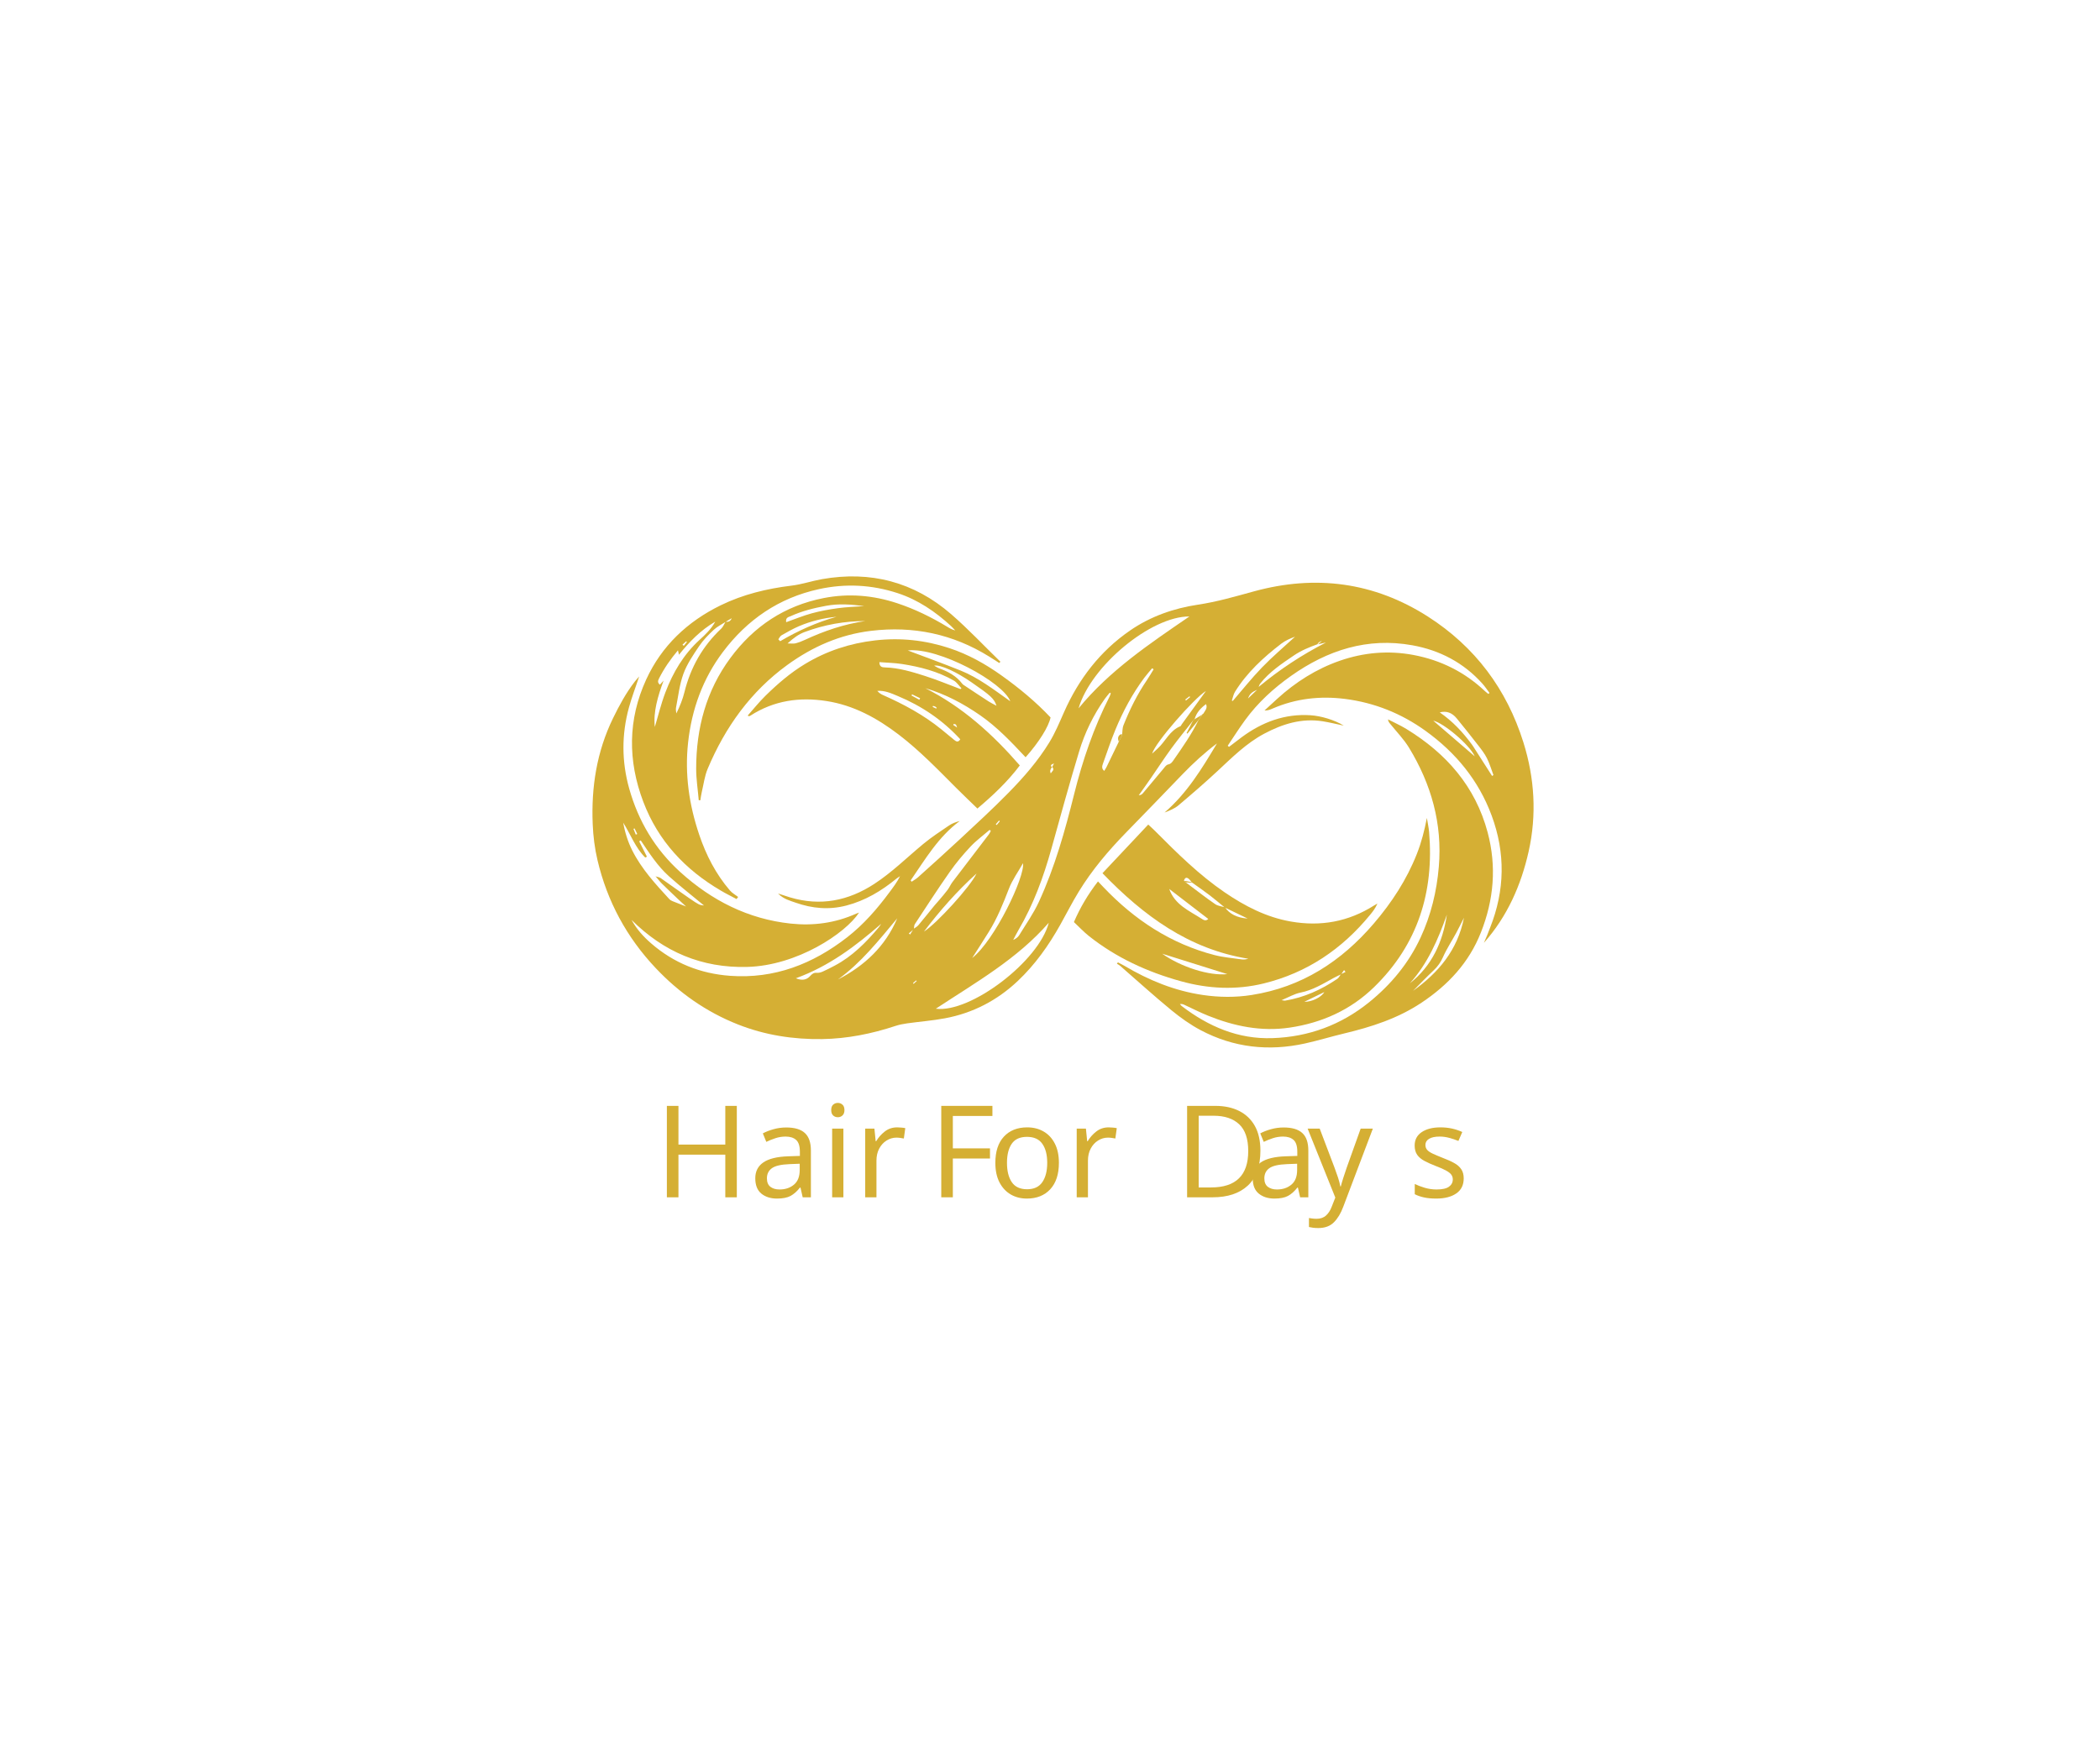
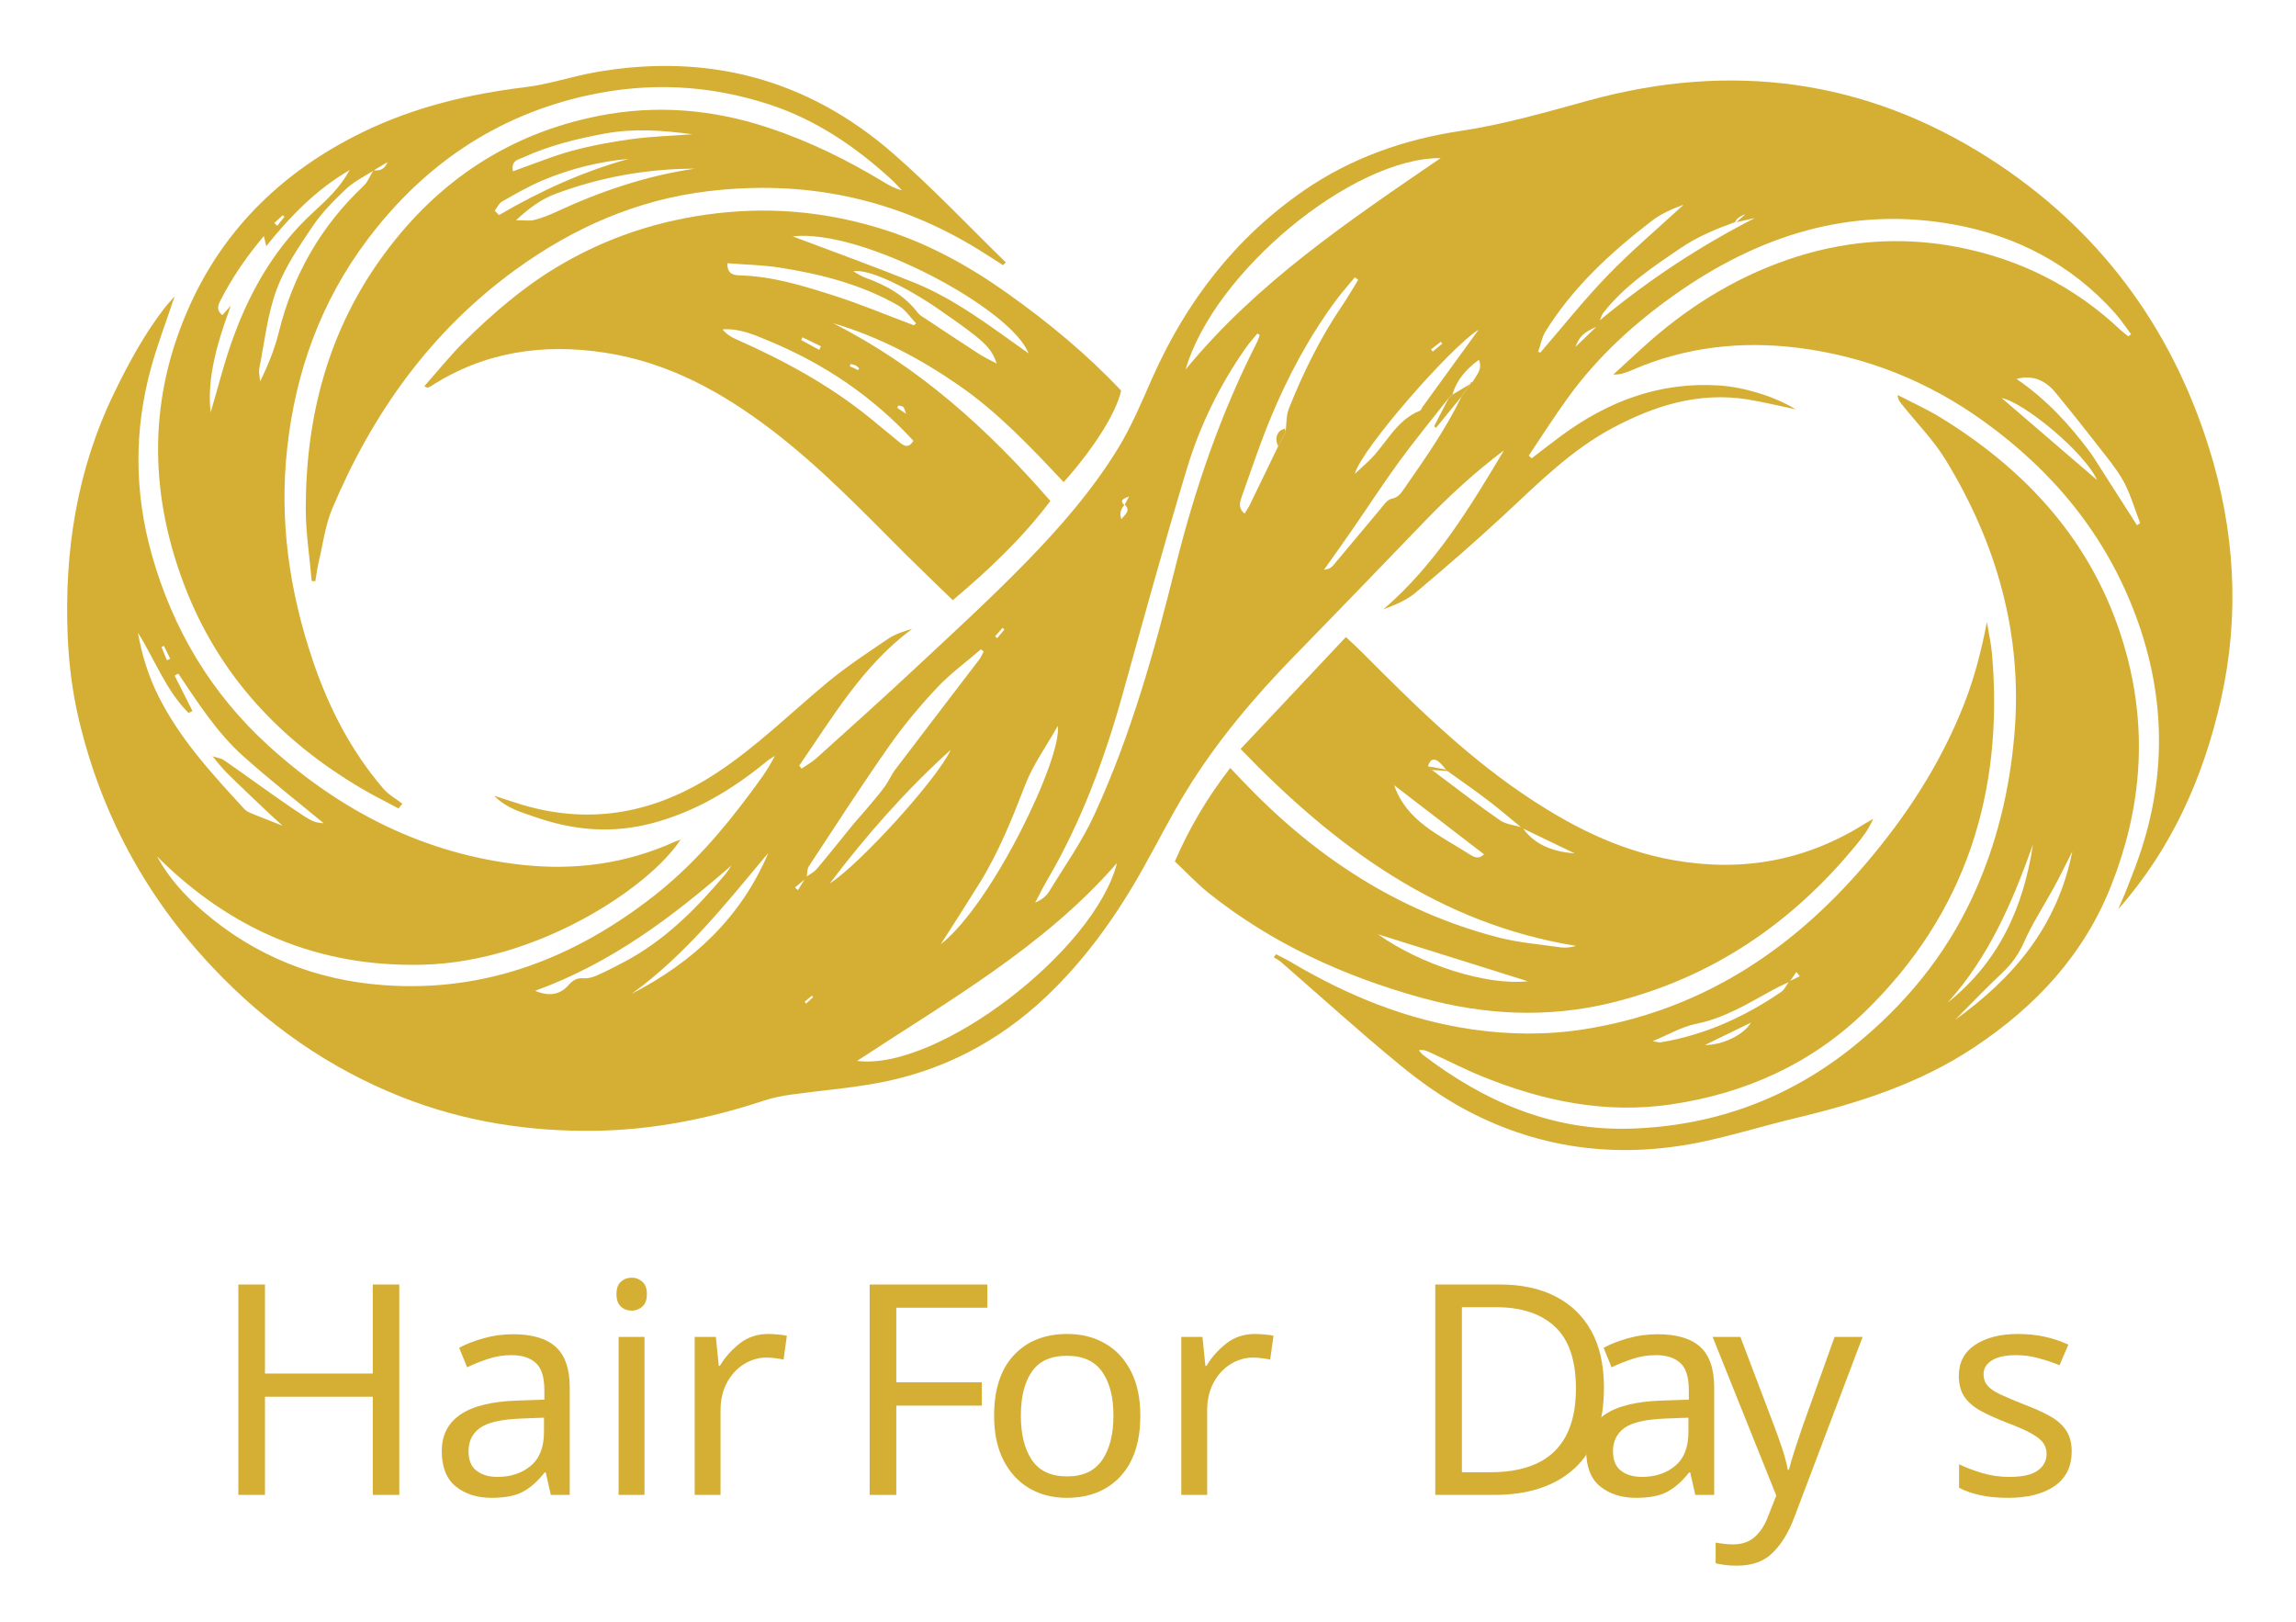
- <svg xmlns="http://www.w3.org/2000/svg" id="Layer_1" data-name="Layer 1" viewBox="0 0 595.28 497.89">
+ <svg xmlns="http://www.w3.org/2000/svg" id="Layer_1" data-name="Layer 1" viewBox="159.67 155.31 282.88 199.72">
  <defs>
    <style>
      .cls-1 {
        letter-spacing: -.04em;
      }

      .cls-2 {
        stroke-width: 0px;
      }

      .cls-2, .cls-3 {
        fill: #d5af34;
      }

      .cls-3 {
        font-family: PopularCafeNF, 'Popular Cafe NF';
        font-size: 36.31px;
      }

      .cls-4 {
        letter-spacing: -.01em;
      }
    </style>
  </defs>
  <text class="cls-3" transform="translate(185.52 339.48)">
    <tspan x="0" y="0">Hair </tspan>
    <tspan class="cls-4" x="77.78" y="0">F</tspan>
    <tspan x="94.63" y="0">or </tspan>
    <tspan class="cls-1" x="147.47" y="0">D</tspan>
    <tspan x="167.91" y="0">a</tspan>
    <tspan class="cls-1" x="185.12" y="0">y</tspan>
    <tspan x="213.63" y="0">s</tspan>
  </text>
  <g>
    <path class="cls-2" d="M181.19,191.81c-1.07,3.22-2.13,5.96-2.9,8.77-2.11,7.67-2.08,15.36.07,23.02,2.59,9.23,7.35,17.19,14.44,23.63,8.91,8.08,19.25,13.35,31.32,14.64,6.38.68,12.64-.14,18.57-2.81.25-.11.52-.2.83-.31-3.85,5.9-17.58,15.04-31.71,15.41-12.89.34-23.71-4.28-32.79-13.34,1.43,2.62,3.38,4.78,5.59,6.69,6.41,5.56,13.93,8.56,22.35,9.17,12.55.91,23.46-3.34,33.23-10.96,4.64-3.62,8.45-8.01,11.93-12.71,1.07-1.44,2.16-2.86,3.01-4.58-.35.24-.72.45-1.05.72-4.22,3.46-8.79,6.2-14.14,7.6-4.93,1.29-9.69.85-14.41-.81-1.64-.58-3.39-1-4.99-2.6,1.39.45,2.39.79,3.41,1.1,8.57,2.56,16.48,1.01,23.88-3.82,5.03-3.28,9.28-7.51,13.88-11.32,2.32-1.92,4.86-3.58,7.35-5.27.87-.59,1.9-.94,2.99-1.24-6.07,4.49-9.77,10.84-13.91,16.84l.29.37c.6-.42,1.26-.78,1.8-1.26,4.01-3.61,8.03-7.21,11.97-10.89,4.63-4.32,9.31-8.6,13.74-13.13,4.28-4.37,8.32-9,11.52-14.24,1.64-2.68,2.86-5.63,4.14-8.52,4.17-9.43,10.24-17.34,18.75-23.2,5.76-3.97,12.32-6.28,19.21-7.31,5.44-.81,10.65-2.34,15.91-3.78,17.44-4.77,33.98-2.64,49.28,7.14,13.36,8.55,22.36,20.58,27.09,35.7,3.17,10.14,3.81,20.5,1.48,30.91-2.15,9.58-6.04,18.4-12.68,25.91.3-.7.61-1.4.9-2.1.3-.73.56-1.48.86-2.21,4.19-10.55,4.38-21.16.42-31.82-3.7-9.96-10.15-17.79-18.72-23.97-6.85-4.94-14.48-8-22.83-9.06-7.03-.89-13.94-.13-20.52,2.73-.69.3-1.4.59-2.31.55,1.2-1.1,2.4-2.2,3.6-3.3,5.22-4.76,11.09-8.49,17.77-10.81,6.79-2.36,13.77-2.96,20.86-1.63,7.75,1.46,14.55,4.85,20.3,10.29.29.27.61.5.92.75.11-.09.22-.18.34-.27-.66-.88-1.27-1.8-2-2.62-5.34-5.97-12.12-9.5-19.88-10.9-12.71-2.29-24.05,1.37-34.39,8.69-4.97,3.52-9.42,7.59-13.02,12.53-1.72,2.36-3.29,4.83-4.92,7.26.12.11.24.22.36.33,1.2-.92,2.4-1.85,3.61-2.75,5.8-4.28,12.18-6.7,19.51-6.22,2.98.2,6.73,1.3,9.42,2.94-2.16-.45-4.06-.92-5.98-1.23-5.97-.94-11.4.76-16.58,3.52-5.09,2.71-9.11,6.75-13.28,10.63-3.58,3.33-7.28,6.53-11.02,9.68-1.11.93-2.52,1.5-3.95,2.04,6.39-5.49,10.64-12.52,14.86-19.59-3.51,2.63-6.71,5.57-9.74,8.71-5.35,5.55-10.69,11.1-16.08,16.61-4.99,5.12-9.59,10.56-13.33,16.66-1.88,3.06-3.5,6.28-5.26,9.42-3.29,5.88-7.15,11.33-12.07,15.97-5.84,5.51-12.74,9.1-20.65,10.57-3.53.66-7.13.93-10.69,1.43-1.13.16-2.27.38-3.35.74-6.74,2.23-13.64,3.61-20.74,3.72-8.2.12-16.21-1.12-23.88-4.15-8.98-3.55-16.69-8.97-23.3-15.97-8.24-8.72-13.76-18.95-16.51-30.61-.79-3.34-1.22-6.81-1.36-10.24-.43-10.43,1.13-20.5,5.76-30,1.77-3.64,3.68-7.16,6.15-10.37.3-.39.65-.76,1.25-1.45ZM298.25,217.47l.53-1c-.59.22-1.26.46-.59,1.07-.45.53-.64,1.09-.34,1.73.37-.56,1.2-1.03.4-1.79ZM341.08,202.37c.51-.84,1.29-1.6.79-2.73-1.5,1.11-2.73,2.43-3.25,4.29-.15.14-.3.27-.46.41-2.03,2.59-4.13,5.14-6.07,7.79-2.03,2.78-3.91,5.68-5.87,8.52-1.12,1.63-2.28,3.23-3.42,4.84.56-.03.89-.25,1.14-.54,1.9-2.25,3.77-4.53,5.67-6.77.45-.53.93-1.31,1.5-1.42.87-.17,1.18-.71,1.58-1.28,2.54-3.65,5.1-7.29,7.04-11.3.36-.52.73-1.04,1.09-1.56l.06-.19.2-.04ZM373.59,182.7c.28-.25.55-.49,1.14-1.02q-1.14.46-1.26.98c-2.35.85-4.63,1.78-6.73,3.21-3.45,2.34-6.91,4.64-9.52,7.96-.21.26-.3.62-.44.94,5.95-4.94,12.28-9.12,19.1-12.6-.76.17-1.52.35-2.28.52ZM318.06,208.52c.13-.97.06-2.01.41-2.89,1.79-4.49,3.93-8.81,6.66-12.82.67-.98,1.25-2.02,1.88-3.03-.14-.1-.28-.2-.42-.3-.74.9-1.53,1.77-2.23,2.71-3.37,4.53-6.02,9.48-8.17,14.68-1.29,3.12-2.35,6.33-3.49,9.51-.25.71-.56,1.49.31,2.2.24-.4.49-.75.67-1.13,1.16-2.39,2.31-4.78,3.47-7.17.3-.59.61-1.18.91-1.77ZM259.08,263.42c-.49.41-.97.82-1.46,1.23.12.11.24.21.36.32l1.02-1.63c.45-.33.98-.59,1.33-1.01,1.53-1.81,2.99-3.67,4.49-5.5.45-.55.95-1.07,1.41-1.62.82-.97,1.65-1.92,2.41-2.94.51-.69.84-1.51,1.36-2.19,3.43-4.52,6.88-9.01,10.32-13.52.22-.29.36-.65.54-.98-.11-.09-.22-.19-.33-.28-1.82,1.57-3.79,3-5.42,4.74-2.11,2.25-4.1,4.63-5.87,7.15-3.42,4.87-6.65,9.88-9.92,14.85-.23.36-.18.9-.26,1.36ZM185.77,248.47c.51.16,1.1.22,1.52.51,2.72,1.88,5.38,3.85,8.11,5.71,2.82,1.93,2.84,1.9,4.16,2.05-3.23-2.68-6.68-5.37-9.93-8.28-3.24-2.9-5.58-6.58-8-10.17-.15.09-.29.17-.44.26.73,1.45,1.46,2.9,2.19,4.35-.16.08-.32.16-.47.25-2.78-2.75-4.1-6.46-6.25-9.9.51,2.88,1.34,5.44,2.55,7.86,2.64,5.26,6.58,9.54,10.52,13.82.23.25.57.45.9.58,1.14.47,2.3.91,3.85,1.52-.9-.82-1.48-1.34-2.05-1.88-1.61-1.54-3.24-3.06-4.82-4.63-.65-.65-1.21-1.39-1.81-2.1,0,0-.02.04-.02.04ZM314.88,196.57c-.1-.06-.2-.11-.3-.17-.48.59-.99,1.16-1.43,1.78-3.21,4.57-5.65,9.57-7.25,14.88-2.77,9.15-5.3,18.37-7.86,27.58-2.25,8.07-5.11,15.88-9.37,23.13-.52.89-.98,1.83-1.46,2.74.77-.33,1.35-.78,1.71-1.36,1.91-3.13,4.06-6.15,5.58-9.47,4.5-9.77,7.39-20.1,9.98-30.5,2.39-9.6,5.56-18.88,10.06-27.71.15-.29.23-.6.34-.91ZM265.27,286.01c9.87,1.27,29.26-13.52,32.02-24.38-8.95,10.29-20.69,16.92-32.02,24.38ZM337.16,174.79c-10.9-.06-27.95,14.05-31.42,26.05,8.76-10.69,20.08-18.29,31.42-26.05ZM275.6,271.62c6.4-5.05,14.98-23.07,14.39-26.87-1.45,2.57-3.04,4.76-3.98,7.19-1.64,4.23-3.31,8.42-5.72,12.28-1.54,2.48-3.13,4.94-4.7,7.4ZM225.61,277.38c1.79.75,3.09.41,4.03-.63.59-.65,1.05-.99,1.93-.92.52.04,1.11-.11,1.6-.33,1.18-.52,2.33-1.11,3.47-1.72,4.98-2.64,8.85-6.56,12.43-10.81.27-.32.48-.69.71-1.03-7.23,6.3-14.74,12-24.16,15.43ZM349.18,198.65c.09.03.18.06.27.1,2.75-3.18,5.37-6.49,8.29-9.51,2.96-3.06,6.23-5.82,9.36-8.71-1.39.5-2.77,1.11-3.93,2-5.04,3.87-9.69,8.15-13.08,13.6-.46.74-.61,1.68-.91,2.52ZM422.96,220.02c.13-.09.26-.18.38-.27-.6-1.59-1.08-3.23-1.83-4.74-.64-1.28-1.53-2.44-2.41-3.57-2.02-2.61-4.08-5.2-6.17-7.75-1.33-1.62-2.92-2.2-4.81-1.7,3.68,2.53,6.54,5.63,9.07,9.05.33.45.63.93.93,1.41,1.62,2.53,3.23,5.06,4.85,7.58ZM237.5,277.74c7.58-3.9,13.47-9.41,16.83-17.35-5.19,6.2-10.2,12.57-16.83,17.35ZM341.84,195.93c-3.32,2.02-14.45,14.69-15.25,17.76.72-.67,1.15-1.07,1.59-1.47,2.21-2.03,3.4-5.1,6.42-6.31.17-.07.24-.35.37-.52,2.31-3.18,4.61-6.35,6.87-9.46ZM276.81,247.68c-5.52,4.98-10.41,10.54-14.9,16.46,3.53-2.2,13.23-12.82,14.9-16.46ZM418.04,214.45c-1.48-3.32-8.86-9.5-11.76-10.11,3.79,3.26,7.61,6.53,11.76,10.11ZM356.35,195.57c-1.62.72-2.09,1.22-2.58,2.48.71-.69,1.56-1.5,2.58-2.48ZM179.87,234.88c-.1.05-.2.09-.3.14.22.54.44,1.09.66,1.63.14-.06.27-.12.41-.18-.26-.53-.51-1.06-.77-1.59ZM335.98,198.35c.07.09.14.18.21.27.39-.32.78-.65,1.17-.97-.06-.08-.12-.15-.18-.23-.4.31-.8.62-1.2.93ZM282.27,233.71c.09.07.17.14.26.22.3-.36.59-.71.89-1.07-.08-.07-.16-.13-.24-.2-.3.35-.61.7-.91,1.05ZM258.83,278.71l.13.26c.3-.27.6-.54.89-.81-.05-.06-.1-.12-.16-.18-.29.24-.58.49-.87.73Z" />
    <path class="cls-2" d="M316.89,272.87c.61.32,1.23.61,1.82.96,6.93,4.12,14.28,7.12,22.29,8.29,4.58.67,9.21.72,13.79,0,14.18-2.22,25.44-9.52,34.63-20.26,5.09-5.94,9.33-12.43,12.21-19.74,1.29-3.26,2.16-6.65,2.84-10.2.21,1.32.51,2.63.63,3.96,1.46,17.02-3.21,31.94-15.59,44-6.64,6.47-14.76,10.13-23.94,11.49-8.08,1.19-15.75-.4-23.19-3.41-2.26-.91-4.44-2.04-6.66-3.06-.36-.17-.75-.29-1.25-.21.17.19.31.42.51.57,7.6,5.8,16,9.43,25.73,9.09,10.25-.35,19.42-3.73,27.42-10.2,6.19-5.02,11.15-11,14.53-18.26,2.98-6.41,4.61-13.16,5.2-20.16,1.03-12.19-2.15-23.4-8.46-33.74-1.49-2.44-3.54-4.52-5.34-6.77-.25-.32-.54-.61-.6-1.25,1.75.91,3.57,1.72,5.25,2.75,11.28,6.92,19.51,16.26,22.99,29.3,2.57,9.65,1.76,19.07-1.9,28.34-3.38,8.59-9.32,14.93-16.86,19.95-6.69,4.46-14.19,6.87-21.93,8.72-3.7.88-7.35,2.01-11.07,2.83-10.28,2.27-20.22,1.19-29.56-3.75-2.97-1.57-5.77-3.57-8.37-5.71-4.95-4.07-9.69-8.38-14.53-12.59-.26-.22-.58-.38-.87-.56.1-.13.2-.27.29-.4ZM380.14,276.26c-.71.35-1.43.66-2.11,1.04-3.02,1.66-5.94,3.46-9.42,4.15-1.73.35-3.34,1.31-5.34,2.14.61.08.83.16,1.02.13,5.42-.9,10.3-3.12,14.82-6.2.43-.29.67-.87,1-1.31.43-.21.86-.42,1.3-.63-.14-.18-.27-.35-.41-.53-.28.4-.56.8-.84,1.21ZM400.59,280.92c7.08-5.1,12.55-11.41,14.4-20.71-.87,1.71-1.52,3.06-2.23,4.36-1.23,2.27-2.67,4.44-3.71,6.79-.66,1.5-1.51,2.69-2.68,3.79-1.98,1.86-3.86,3.83-5.78,5.76ZM399.64,278.82c6.29-4.99,9.34-11.73,10.5-19.47-2.5,7.02-5.4,13.83-10.5,19.47ZM369.73,284.05c2.09.03,4.77-1.22,5.67-2.76-2.15,1.05-3.91,1.9-5.67,2.76Z" />
    <path class="cls-2" d="M283.26,187.98c-.96-.61-1.92-1.23-2.88-1.83-10.3-6.39-21.47-8.73-33.49-7.28-8.79,1.06-16.58,4.5-23.7,9.66-10.44,7.58-17.62,17.67-22.58,29.43-.88,2.09-1.16,4.43-1.69,6.67-.18.75-.27,1.52-.4,2.28-.15,0-.3-.01-.45-.02-.25-2.98-.73-5.95-.73-8.93.01-11.45,2.81-22.08,9.71-31.41,6.65-9,15.39-14.8,26.41-16.97,7.07-1.39,14.03-.81,20.87,1.46,5.02,1.66,9.71,3.97,14.21,6.69.67.41,1.35.8,2.24,1.02-.4-.41-.77-.85-1.19-1.24-4.44-4.08-9.33-7.43-15.13-9.33-7.35-2.4-14.75-2.79-22.35-1.13-11.37,2.49-20.32,8.67-27.2,17.82-5.69,7.57-8.83,16.23-9.86,25.68-.98,8.98.28,17.62,3.16,26.14,1.96,5.8,4.7,11.12,8.68,15.77.64.75,1.56,1.25,2.35,1.87-.16.19-.32.39-.47.58-1.48-.79-2.98-1.53-4.42-2.38-10.14-5.94-17.78-14.09-22-25.2-4.42-11.66-4.38-23.32.82-34.65,4.38-9.55,11.7-16.46,21.15-21.07,6.34-3.09,13.07-4.71,20.06-5.56,2.91-.35,5.74-1.33,8.64-1.84,13.74-2.42,26.06.78,36.6,9.93,4.88,4.24,9.33,8.98,13.97,13.49-.11.12-.23.23-.34.35ZM205.71,176.31c-1.13.74-2.4,1.34-3.37,2.25-1.51,1.42-3.01,2.93-4.16,4.64-1.68,2.49-3.43,5.06-4.45,7.84-1.12,3.06-1.47,6.41-2.11,9.65-.1.51.06,1.07.1,1.6.98-1.98,1.79-3.98,2.3-6.05,1.74-7.03,5.16-13.05,10.44-18.02.54-.51.81-1.29,1.22-1.94.8.12,1.41-.15,1.73-.99-.57.34-1.13.68-1.7,1.01ZM187.06,194.14c.35-.39.7-.78,1.05-1.17-1.63,4.43-2.97,8.85-2.49,13.15.91-3.01,1.74-6.5,3.01-9.83,2.13-5.62,5.15-10.73,9.66-14.85,1.65-1.51,3.3-3.05,4.46-5.18-4.13,2.41-7.3,5.67-10.28,9.38-.13-.56-.18-.8-.29-1.25-2.16,2.56-3.93,5.14-5.36,7.96-.31.61-.51,1.2.25,1.79ZM245.34,176.09c-5.93,0-11.69,1.03-17.25,3.11-1.68.63-3.13,1.66-4.84,3.24,1.07,0,1.69.11,2.24-.03.9-.23,1.78-.57,2.62-.96,5.49-2.55,11.17-4.5,17.23-5.37ZM222.87,176.41c2.53-.89,4.84-1.86,7.24-2.51,2.41-.66,4.89-1.11,7.37-1.45,2.4-.33,4.83-.4,7.5-.6-3.76-.49-7.24-.74-10.76-.09-3.47.64-6.88,1.47-10.1,2.95-.58.27-1.49.34-1.26,1.7ZM220.63,181.27c.17.18.35.36.52.54,5.05-2.96,10.33-5.36,15.97-6.93-3.69.35-7.24,1.23-10.62,2.66-1.71.73-3.34,1.67-4.96,2.59-.4.23-.62.76-.92,1.15ZM193.46,182.79c.12.11.25.22.37.33l.89-1.11c-.07-.06-.15-.12-.22-.18-.35.32-.69.64-1.04.96Z" />
    <path class="cls-2" d="M312.5,247.6c4.42-4.7,8.64-9.18,12.99-13.81.84.79,1.47,1.35,2.06,1.95,6.14,6.18,12.34,12.31,19.57,17.25,5.74,3.92,11.85,7.09,18.8,8.3,8.44,1.48,16.31.06,23.58-4.55.18-.11.36-.21.96-.55-.64,1.44-1.39,2.35-2.11,3.23-7.95,9.7-17.87,16.41-30.11,19.42-7.86,1.93-15.73,1.53-23.49-.62-9.51-2.63-18.36-6.68-26.13-12.86-1.45-1.16-2.73-2.54-4.2-3.92,1.76-4.09,3.97-7.84,6.82-11.52.57.59,1.08,1.14,1.6,1.68,8.77,9.21,19.03,15.99,31.44,19.2,2.49.64,5.1.85,7.66,1.22.61.09,1.24.01,1.92-.18-16.87-2.72-29.68-12.17-41.34-24.25ZM337.83,250.13c-.23-.27-.45-.55-.7-.8-.7-.69-1.23-.58-1.53.38.16.15.33.3.49.45.39.3.79.6,1.18.89,2.39,1.78,4.74,3.63,7.2,5.31.77.53,1.84.61,2.78.9,1.23,1.84,3.39,2.98,6.42,3.18-2.42-1.17-4.45-2.15-6.48-3.12-1.42-1.15-2.8-2.35-4.25-3.45-1.61-1.23-3.29-2.39-4.94-3.57-.07-.04-.13-.1-.18-.16ZM347.91,276.2c-6.03-1.89-12.18-3.82-18.47-5.79,5.3,3.76,13.35,6.34,18.47,5.79ZM342.5,260.55c-3.69-2.84-7.38-5.67-11.06-8.5,1.55,4.46,5.59,6.14,9.11,8.4.58.37,1.23.84,1.96.1Z" />
    <path class="cls-2" d="M211.94,202.9c1.7-1.92,3.25-3.86,5.01-5.59,3.44-3.38,7.09-6.54,11.24-9.04,6.12-3.7,12.73-5.87,19.85-6.69,7.21-.83,14.21-.07,21.07,2.19,5.37,1.77,10.24,4.5,14.83,7.78,4.99,3.56,9.69,7.45,13.86,11.88-.57,2.67-3.31,7.05-7.08,11.28-4.02-4.28-8.05-8.56-12.89-11.91-4.78-3.31-9.88-6.02-15.52-7.67,10.5,5.3,19.02,12.98,26.77,21.9-3.53,4.68-7.69,8.57-12.02,12.22-2.04-1.98-3.96-3.81-5.84-5.68-5.29-5.29-10.48-10.71-16.45-15.27-6.13-4.68-12.75-8.33-20.5-9.53-7.66-1.19-14.9-.14-21.52,4.12-.12.08-.25.14-.38.18-.05.02-.12-.05-.46-.19ZM286.39,198.85c-1.99-5.4-20.38-15.4-29.06-14.42,4.77,1.8,9.9,3.65,14.96,5.69,5.07,2.04,9.4,5.4,14.11,8.73ZM272.2,209.61c-4.97-5.41-10.92-9.44-17.7-12.26-1.82-.76-3.68-1.62-5.81-1.46.48.59,1.05.94,1.66,1.21,5.88,2.6,11.5,5.64,16.51,9.71,1.23,1,2.45,2.01,3.67,3.02.56.46,1.1.72,1.68-.22ZM272.26,195.39c.09-.08.19-.16.28-.24-.72-.74-1.32-1.7-2.18-2.19-4.54-2.61-9.55-3.89-14.68-4.69-2.1-.32-4.24-.36-6.4-.53,0,1.37.78,1.48,1.61,1.5,3.92.11,7.64,1.25,11.32,2.42,3.4,1.08,6.7,2.47,10.05,3.72ZM264.8,188.74c.48.26.94.58,1.45.77,2.53.92,4.85,2.14,6.52,4.36.21.27.55.45.85.65,2.21,1.47,4.42,2.94,6.65,4.38.63.41,1.32.73,2.2,1.2-.69-2.03-1.55-2.81-7.09-6.65-4.06-2.82-8.76-5.08-10.58-4.71ZM260.6,198.41c.07-.15.15-.3.22-.44-.76-.37-1.52-.74-2.28-1.1-.05.11-.11.22-.16.33.74.41,1.48.81,2.23,1.22ZM265.39,200.91c.04-.07.09-.15.13-.22-.14-.12-.26-.28-.42-.35-.19-.1-.42-.13-.63-.19-.03.1-.06.2-.09.29.34.16.68.32,1.01.47ZM271.31,206.28c-.22-.53-.24-.76-.37-.85-.16-.11-.4-.11-.61-.16-.04.1-.07.19-.11.29.26.17.52.35,1.08.72Z" />
    <path class="cls-2" d="M339.74,204.16c-1.05,1.28-2.09,2.57-3.14,3.85-.08-.06-.16-.12-.24-.18.6-1.17,1.21-2.33,1.81-3.5.15-.14.31-.27.46-.41.73-.44,1.47-.88,2.2-1.32-.36.52-.73,1.04-1.09,1.56Z" />
    <path class="cls-2" d="M317.15,210.29c-.49-1.02-.11-2,.84-2.16,0,0,.06.24.08.38-.31.6-.62,1.19-.92,1.78Z" />
    <path class="cls-2" d="M338,250.29c-.63-.04-1.27-.08-1.91-.12-.17-.16-.33-.31-.5-.46.74.14,1.48.28,2.23.42.05.07.11.12.18.16Z" />
  </g>
</svg>
